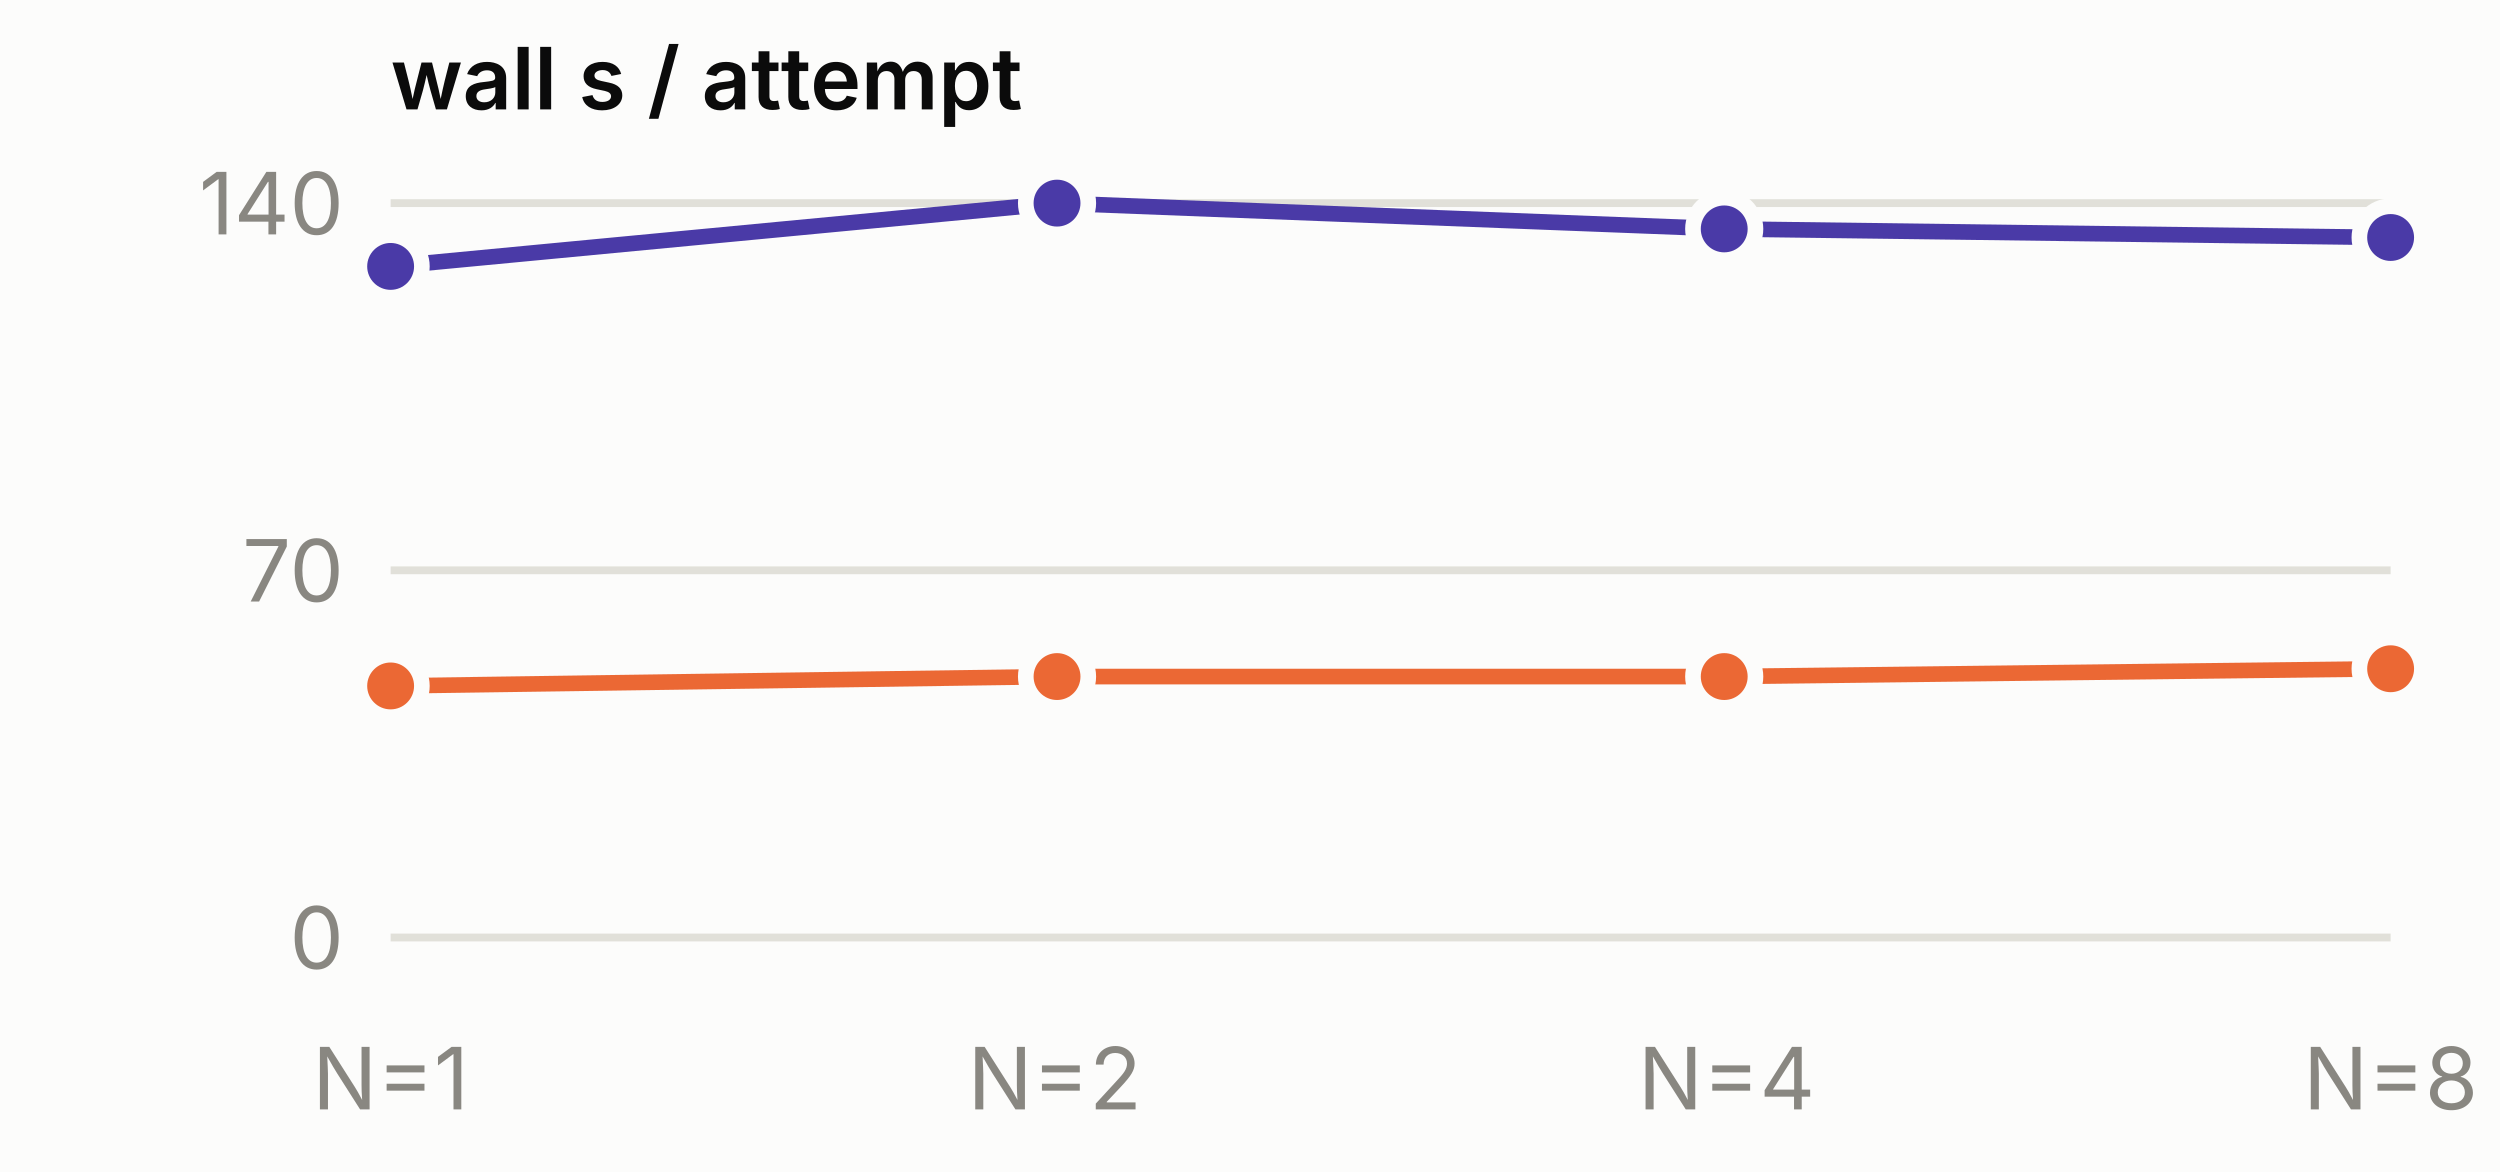
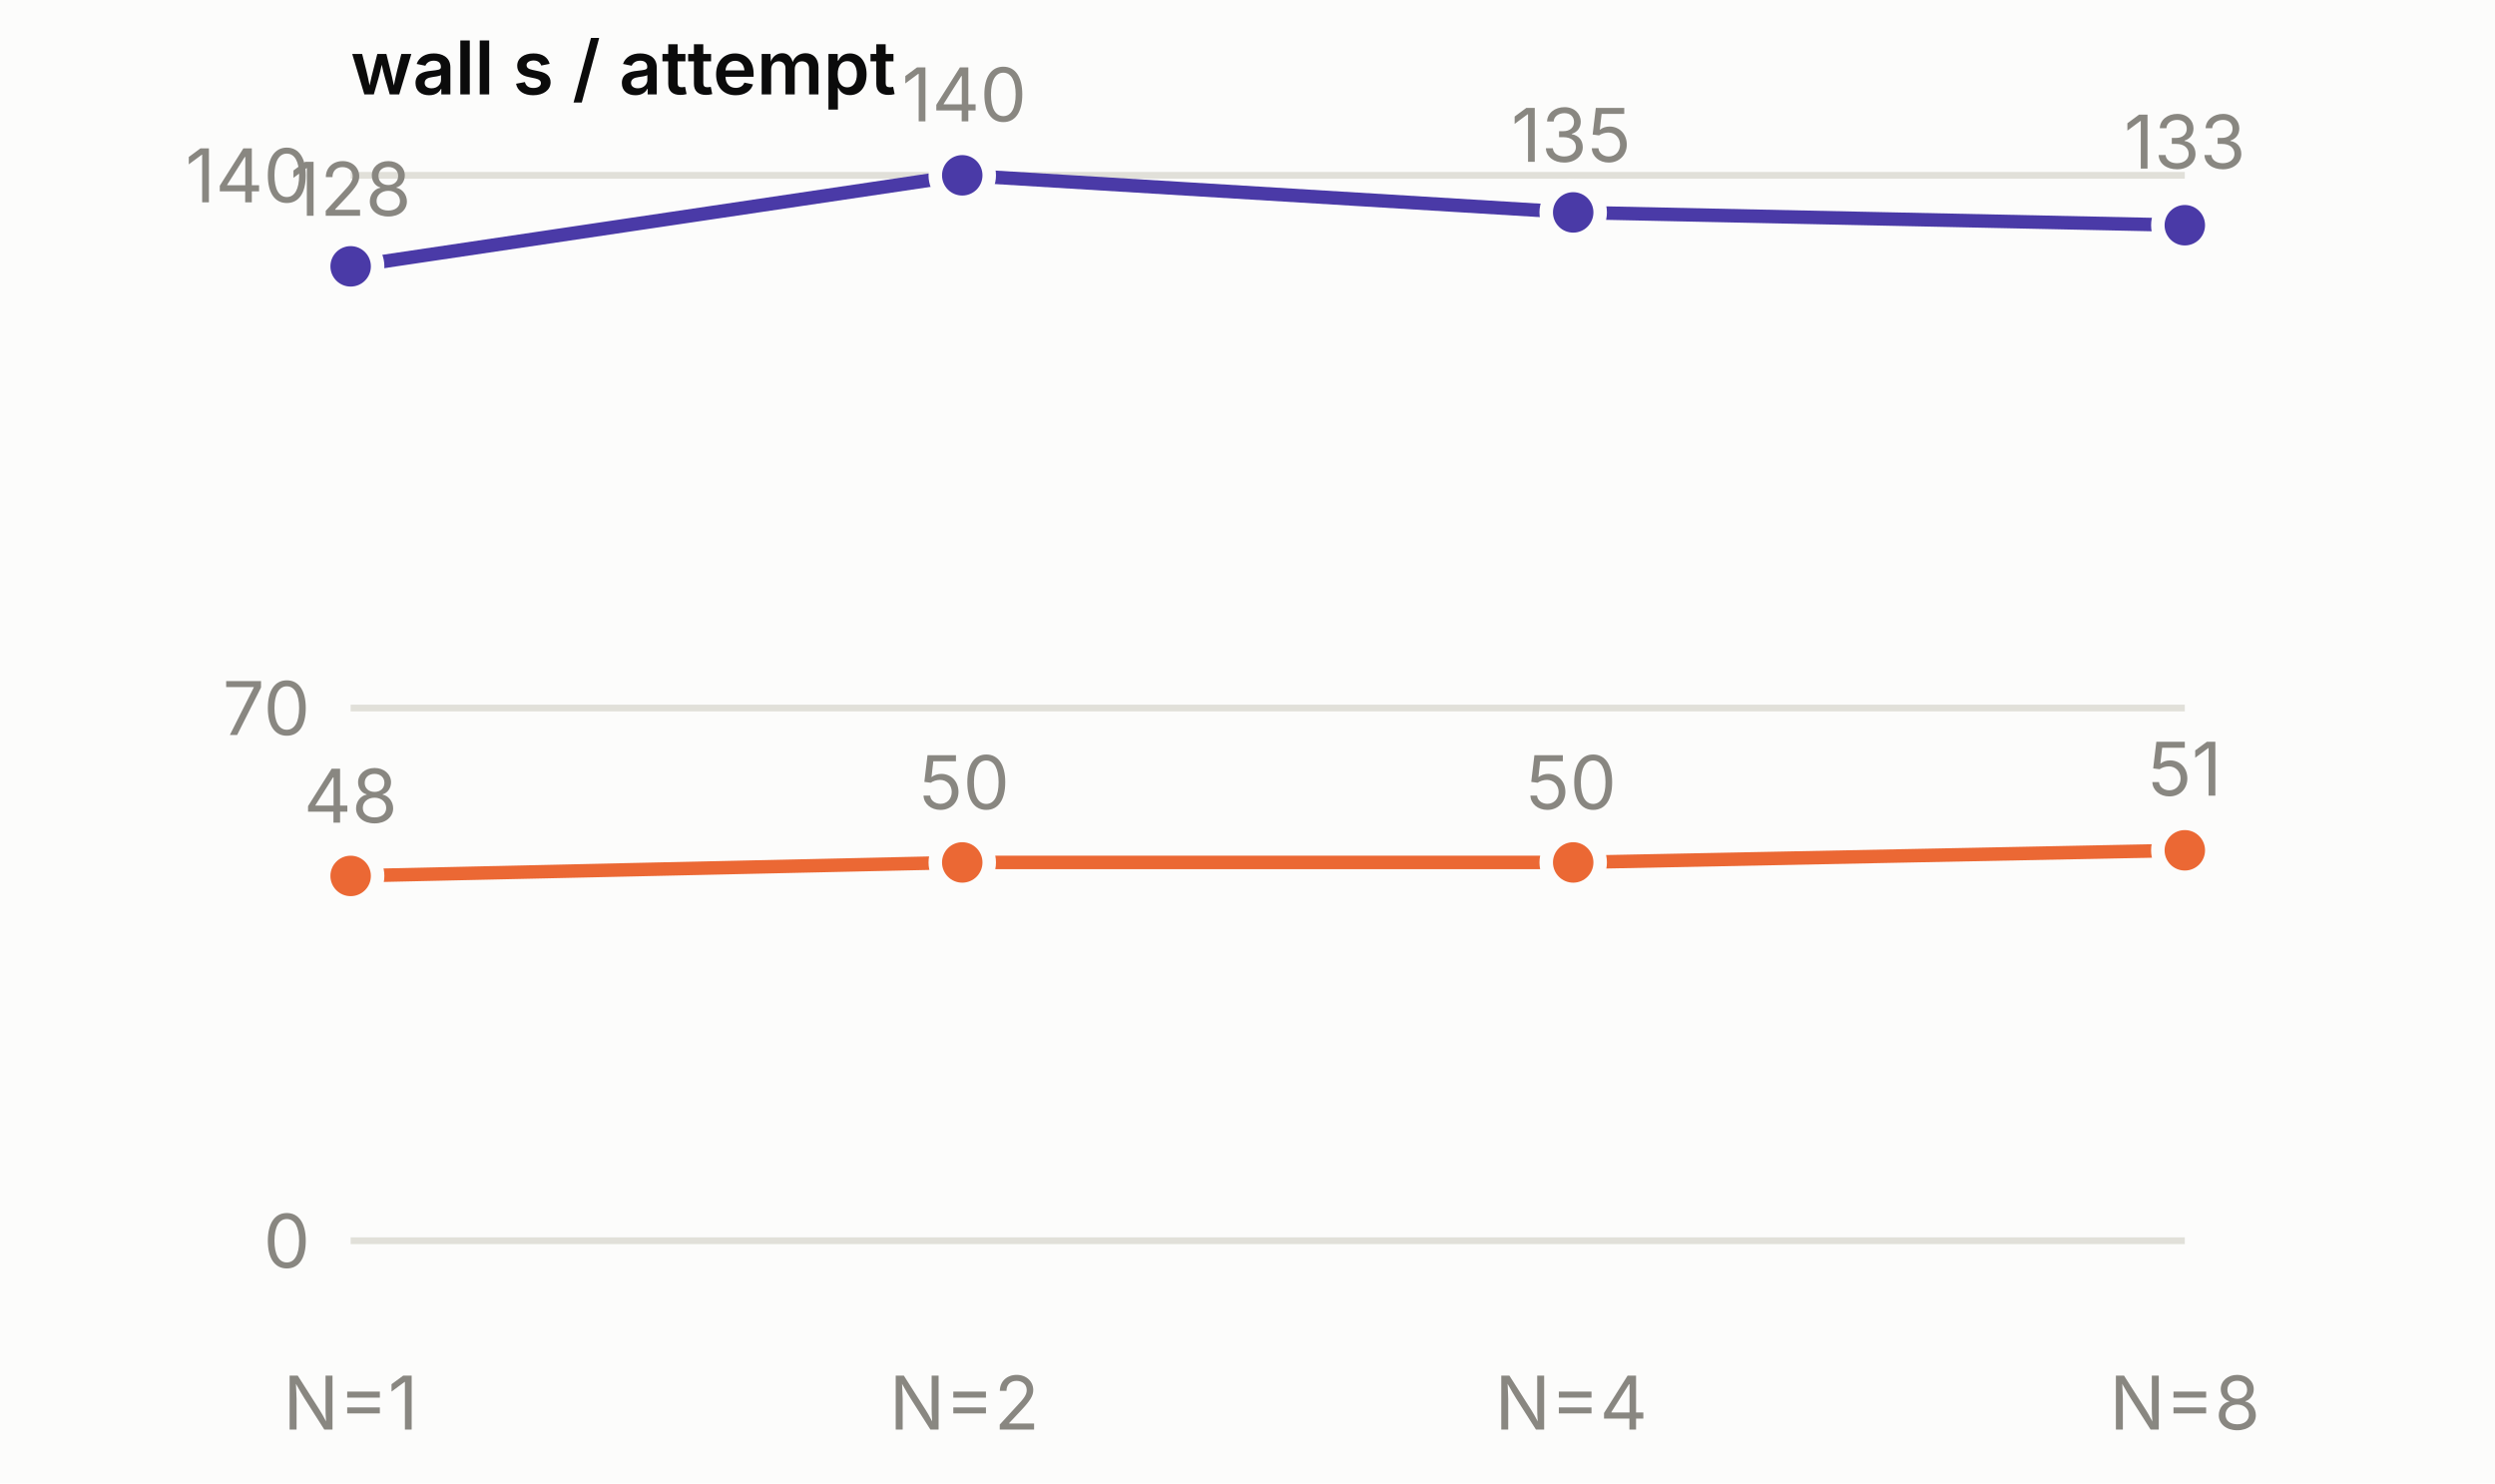
- <svg viewBox="0 0 320 150" width="320" role="img" aria-label="wall s / attempt vs N agents">
+ <svg viewBox="0 0 370 220" width="370" role="img" aria-label="wall s / attempt vs N parallel agents">
  <style>
text { fill:#52514e; font:11px system-ui,-apple-system,'Segoe UI',sans-serif; }
.tick { fill:#898781; font-variant-numeric:tabular-nums; }
.vlab { fill:#0b0b0b; font-weight:600; }
.grid { stroke:#e1e0d9; stroke-width:1; }
.axis { stroke:#c3c2b7; stroke-width:1; }
</style>
  <rect width="100%" height="100%" fill="#fcfcfb" />
-   <text x="50" y="14" class="vlab">wall s / attempt</text>
-   <line class="grid" x1="50" y1="120" x2="306" y2="120" />
-   <text class="tick" x="44" y="124" text-anchor="end">0</text>
-   <line class="grid" x1="50" y1="73" x2="306" y2="73" />
-   <text class="tick" x="44" y="77" text-anchor="end">70</text>
-   <line class="grid" x1="50" y1="26" x2="306" y2="26" />
-   <text class="tick" x="44" y="30" text-anchor="end">140</text>
-   <text class="tick" x="50" y="142" text-anchor="middle">N=1</text>
-   <text class="tick" x="135" y="142" text-anchor="middle">N=2</text>
-   <text class="tick" x="221" y="142" text-anchor="middle">N=4</text>
-   <text class="tick" x="306" y="142" text-anchor="middle">N=8</text>
-   <path d="M50.0,34.1 L135.3,26.0 L220.7,29.3 L306.0,30.4" fill="none" stroke="#4a3aa7" stroke-width="2" stroke-linejoin="round" stroke-linecap="round" />
-   <circle cx="50.0" cy="34.1" r="4" fill="#4a3aa7" stroke="#fcfcfb" stroke-width="2" />
-   <circle cx="135.3" cy="26.0" r="4" fill="#4a3aa7" stroke="#fcfcfb" stroke-width="2" />
-   <circle cx="220.7" cy="29.3" r="4" fill="#4a3aa7" stroke="#fcfcfb" stroke-width="2" />
-   <circle cx="306.0" cy="30.4" r="4" fill="#4a3aa7" stroke="#fcfcfb" stroke-width="2" />
-   <path d="M50.0,87.8 L135.3,86.6 L220.7,86.6 L306.0,85.6" fill="none" stroke="#eb6834" stroke-width="2" stroke-linejoin="round" stroke-linecap="round" />
-   <circle cx="50.0" cy="87.8" r="4" fill="#eb6834" stroke="#fcfcfb" stroke-width="2" />
-   <circle cx="135.3" cy="86.6" r="4" fill="#eb6834" stroke="#fcfcfb" stroke-width="2" />
-   <circle cx="220.7" cy="86.6" r="4" fill="#eb6834" stroke="#fcfcfb" stroke-width="2" />
-   <circle cx="306.0" cy="85.6" r="4" fill="#eb6834" stroke="#fcfcfb" stroke-width="2" />
+   <text x="52" y="14" class="vlab">wall s / attempt</text>
+   <line class="grid" x1="52" y1="184" x2="324" y2="184" />
+   <text class="tick" x="46" y="188" text-anchor="end">0</text>
+   <line class="grid" x1="52" y1="105" x2="324" y2="105" />
+   <text class="tick" x="46" y="109" text-anchor="end">70</text>
+   <line class="grid" x1="52" y1="26" x2="324" y2="26" />
+   <text class="tick" x="46" y="30" text-anchor="end">140</text>
+   <text class="tick" x="52" y="212" text-anchor="middle">N=1</text>
+   <text class="tick" x="143" y="212" text-anchor="middle">N=2</text>
+   <text class="tick" x="233" y="212" text-anchor="middle">N=4</text>
+   <text class="tick" x="324" y="212" text-anchor="middle">N=8</text>
+   <path d="M52.0,39.5 L142.7,26.0 L233.3,31.5 L324.0,33.4" fill="none" stroke="#4a3aa7" stroke-width="2" stroke-linejoin="round" stroke-linecap="round" />
+   <circle cx="52.0" cy="39.5" r="4" fill="#4a3aa7" stroke="#fcfcfb" stroke-width="2" />
+   <text class="tick" x="52" y="32" text-anchor="middle">128</text>
+   <circle cx="142.7" cy="26.0" r="4" fill="#4a3aa7" stroke="#fcfcfb" stroke-width="2" />
+   <text class="tick" x="143" y="18" text-anchor="middle">140</text>
+   <circle cx="233.3" cy="31.5" r="4" fill="#4a3aa7" stroke="#fcfcfb" stroke-width="2" />
+   <text class="tick" x="233" y="24" text-anchor="middle">135</text>
+   <circle cx="324.0" cy="33.4" r="4" fill="#4a3aa7" stroke="#fcfcfb" stroke-width="2" />
+   <text class="tick" x="324" y="25" text-anchor="middle">133</text>
+   <path d="M52.0,129.9 L142.7,127.9 L233.3,127.9 L324.0,126.1" fill="none" stroke="#eb6834" stroke-width="2" stroke-linejoin="round" stroke-linecap="round" />
+   <circle cx="52.0" cy="129.9" r="4" fill="#eb6834" stroke="#fcfcfb" stroke-width="2" />
+   <text class="tick" x="52" y="122" text-anchor="middle">48</text>
+   <circle cx="142.7" cy="127.9" r="4" fill="#eb6834" stroke="#fcfcfb" stroke-width="2" />
+   <text class="tick" x="143" y="120" text-anchor="middle">50</text>
+   <circle cx="233.3" cy="127.9" r="4" fill="#eb6834" stroke="#fcfcfb" stroke-width="2" />
+   <text class="tick" x="233" y="120" text-anchor="middle">50</text>
+   <circle cx="324.0" cy="126.1" r="4" fill="#eb6834" stroke="#fcfcfb" stroke-width="2" />
+   <text class="tick" x="324" y="118" text-anchor="middle">51</text>
</svg>
